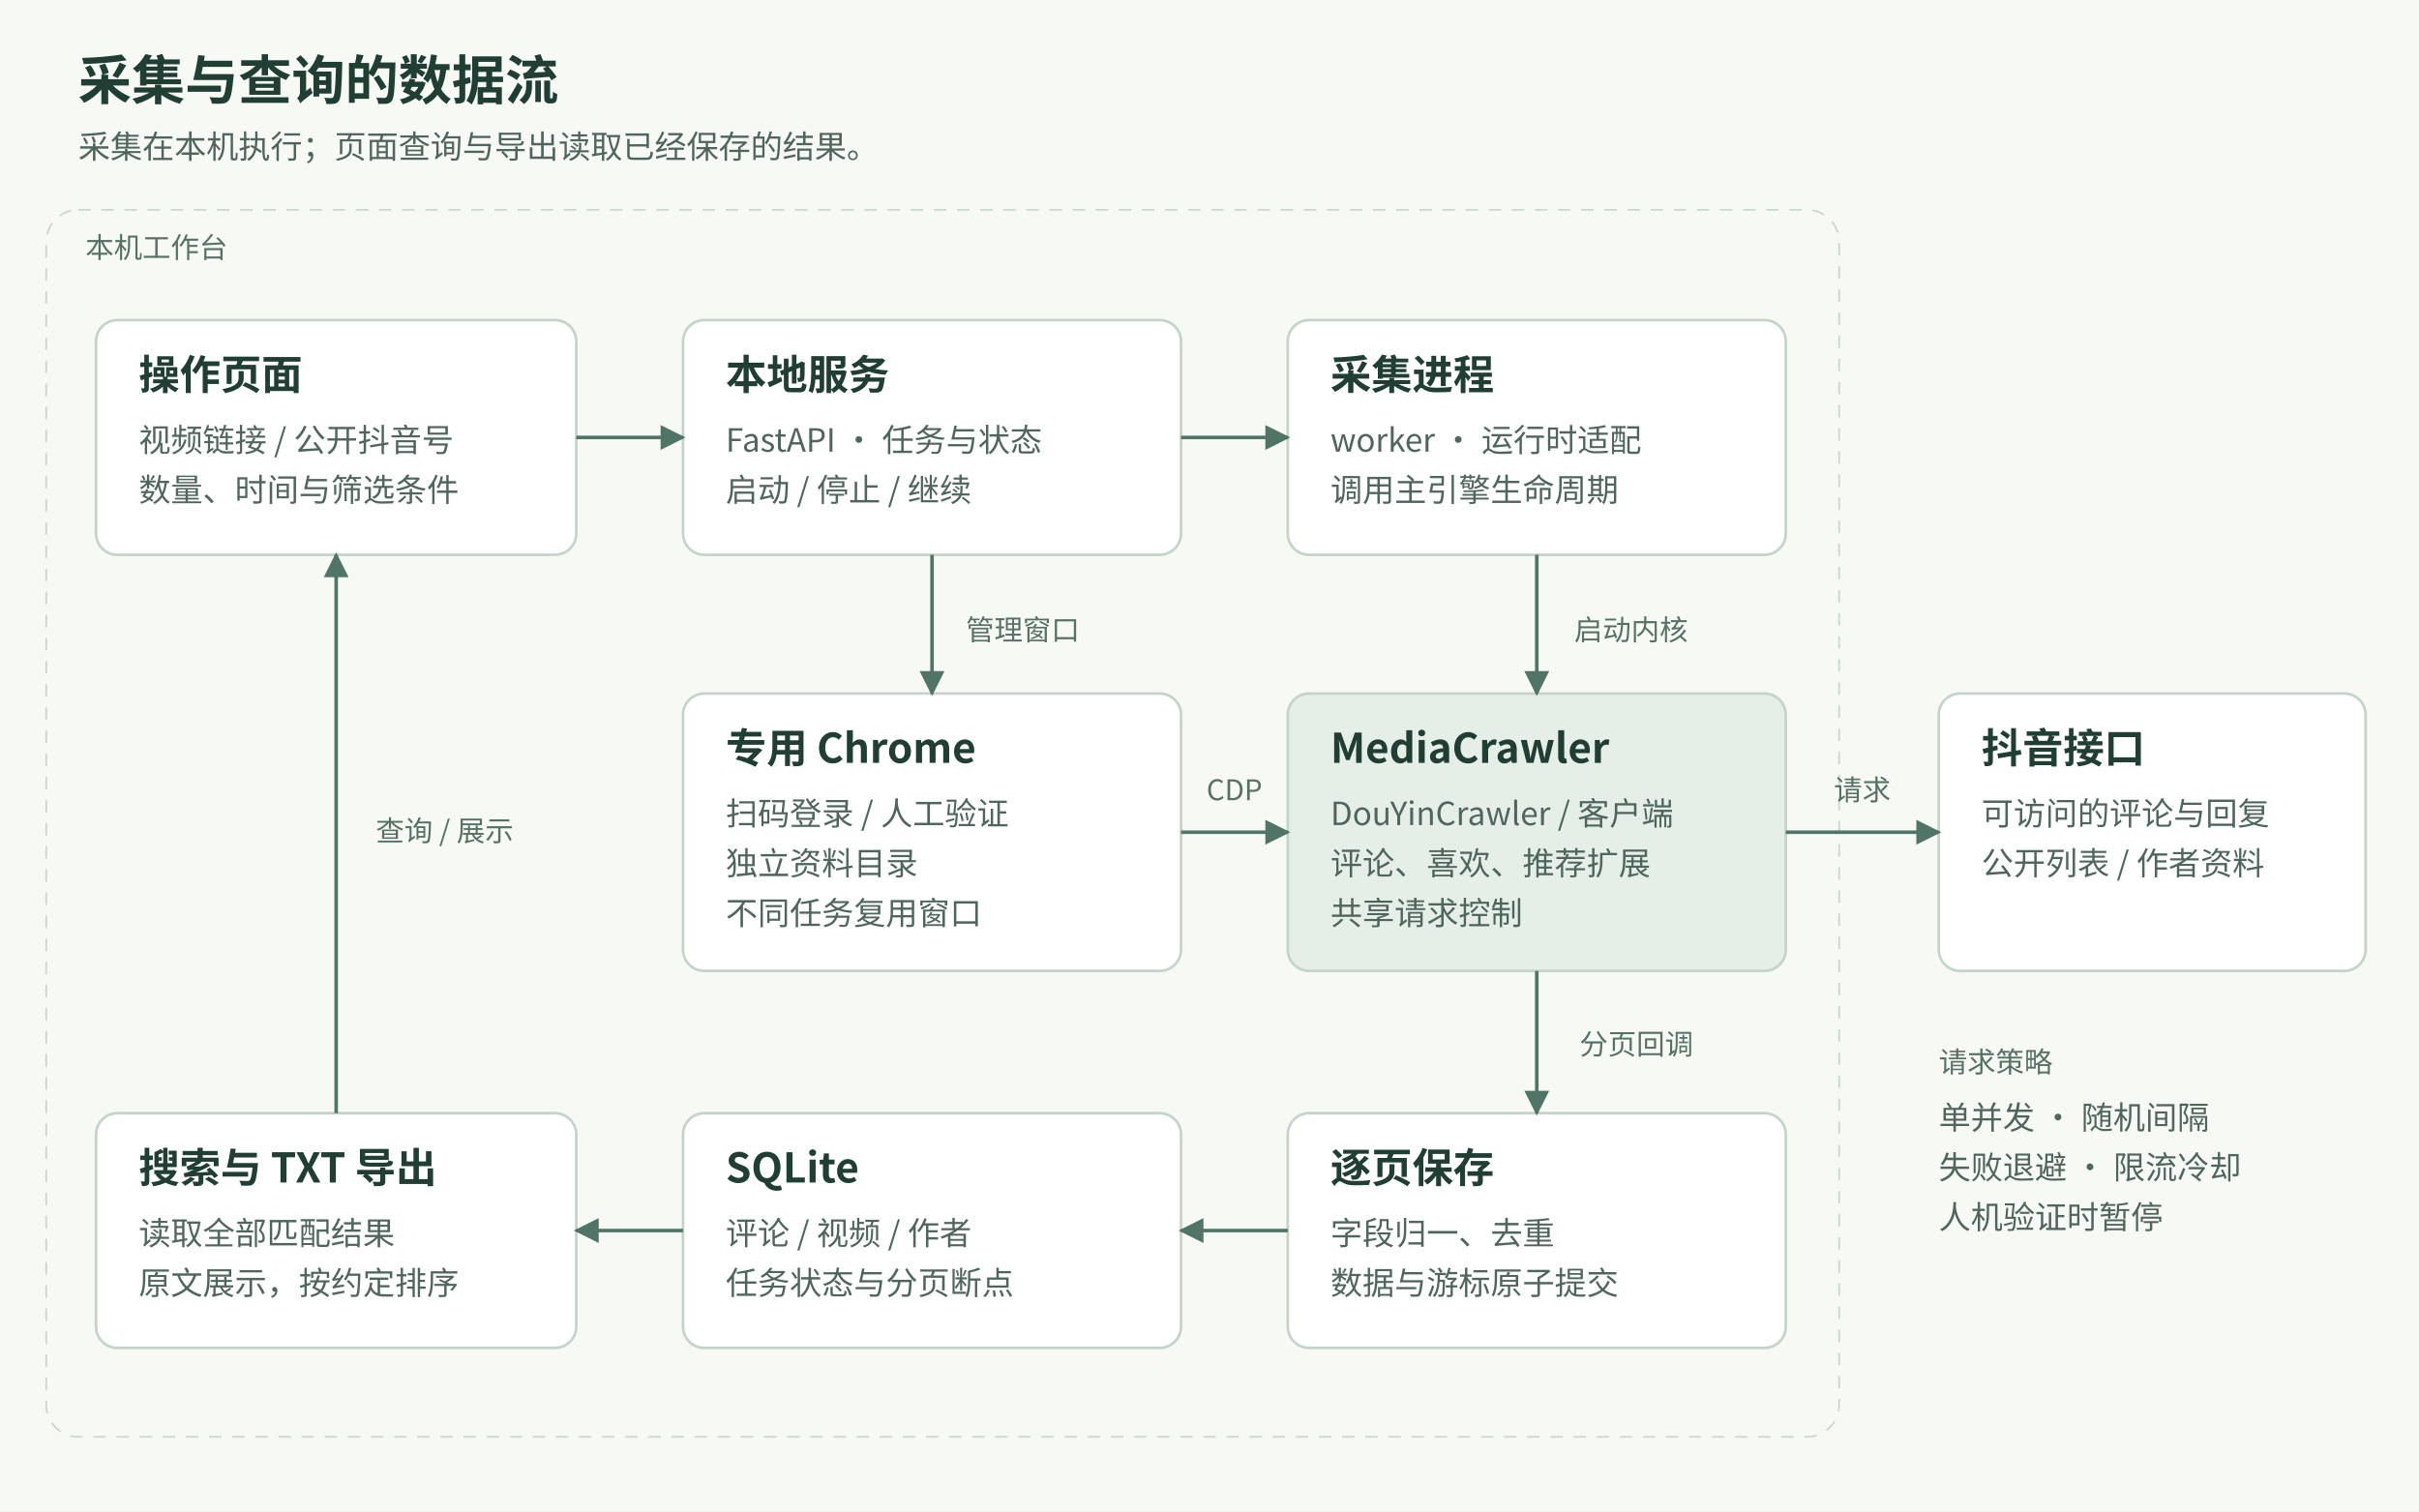
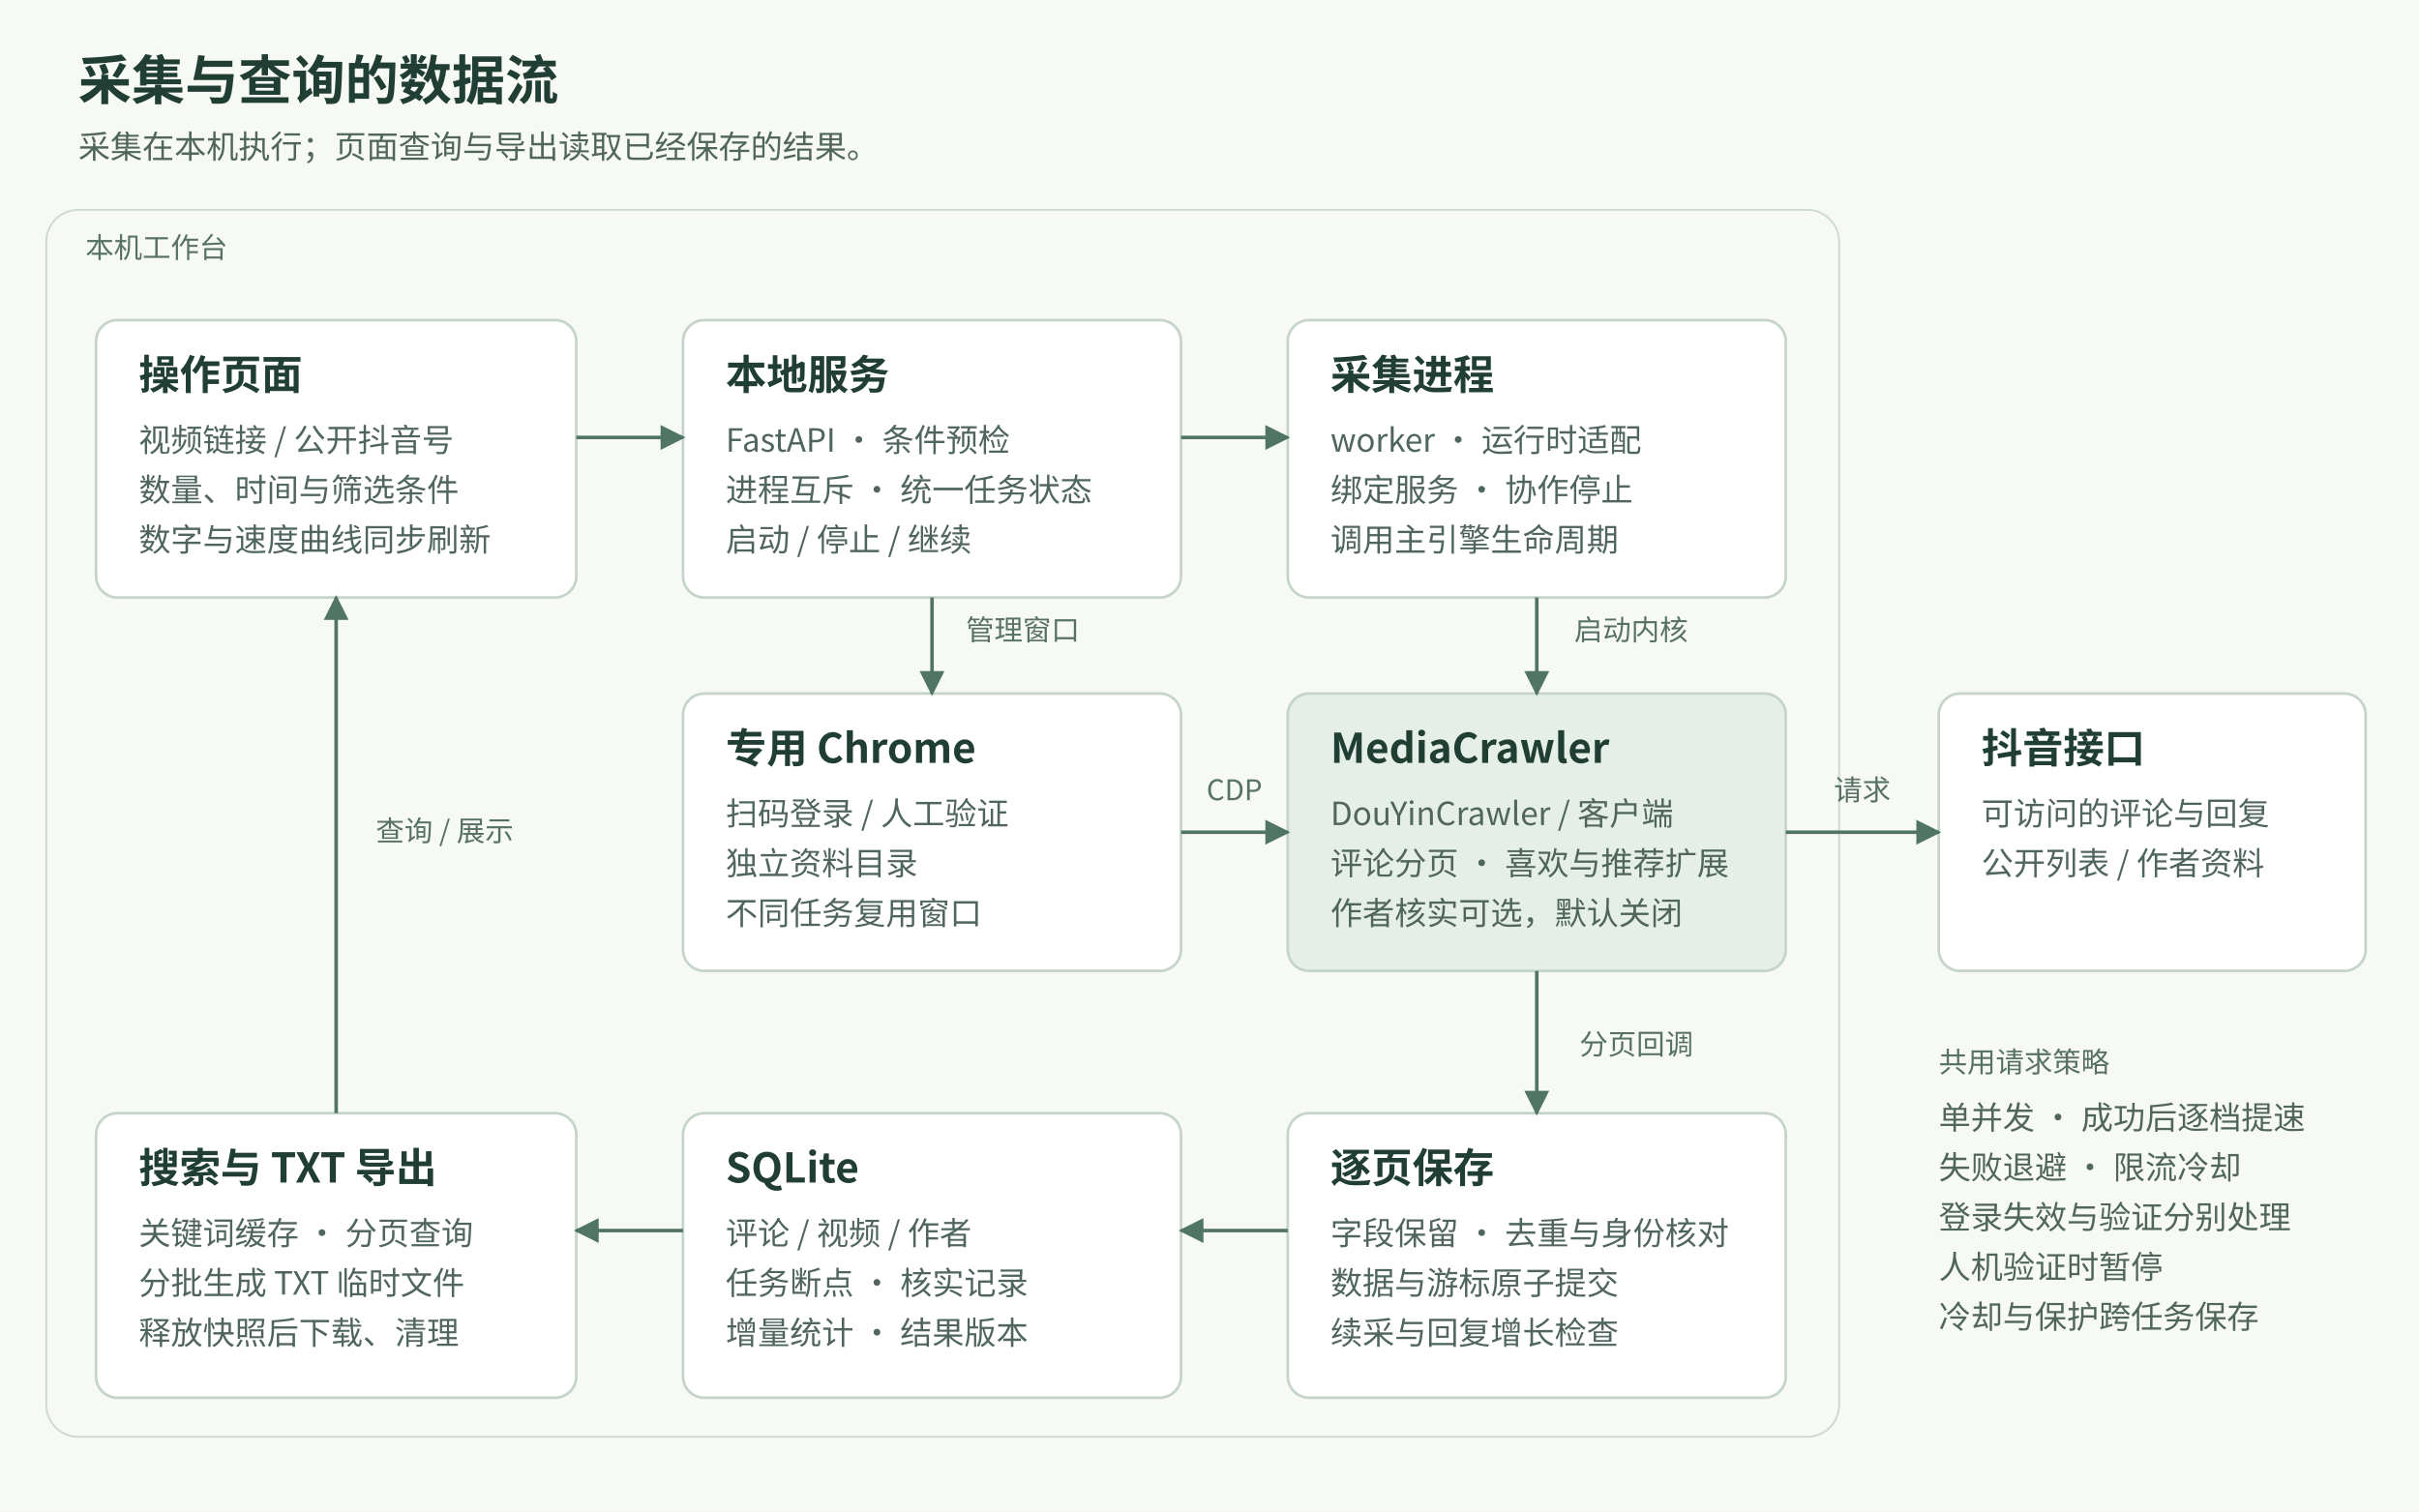
<svg xmlns="http://www.w3.org/2000/svg" width="1360" height="850" viewBox="0 0 1360 850" role="img" aria-label="采集与查询的数据流">
  <defs>
    <marker id="arrow" viewBox="0 0 10 10" refX="9" refY="5" markerWidth="7" markerHeight="7" orient="auto-start-reverse">
      <path d="M 0 0 L 10 5 L 0 10 z" fill="#507465" />
    </marker>
  </defs>
  <style>text { font-family: 'Microsoft YaHei','Noto Sans CJK SC',sans-serif; fill: #203e34; } .title { font-size: 30px; font-weight: 700; } .node { font-size: 23px; font-weight: 700; } .body { font-size: 18px; fill: #50665d; } .label { font-size: 16px; fill: #577165; }</style>
  <rect width="100%" height="100%" fill="#f7f9f5" />
  <text x="44" y="56" class="title">采集与查询的数据流</text>
  <text x="44" y="89" class="body">采集在本机执行；页面查询与导出读取已经保存的结果。</text>
-   <rect x="26" y="118" width="1008" height="690" rx="18" fill="none" stroke="#cbd8ce" stroke-dasharray="7 6" />
+   <rect x="26" y="118" width="1008" height="690" rx="18" fill="none" stroke="#cbd8ce" />
  <text x="48" y="145" class="label">本机工作台</text>
-   <rect x="54" y="180" width="270" height="132" rx="12" fill="#ffffff" stroke="#c5d4ca" stroke-width="1.5" />
+   <rect x="54" y="180" width="270" height="156" rx="12" fill="#ffffff" stroke="#c5d4ca" stroke-width="1.5" />
  <text x="78" y="219" class="node">操作页面</text>
  <text x="78" y="254" class="body">视频链接 / 公开抖音号</text>
  <text x="78" y="282" class="body">数量、时间与筛选条件</text>
-   <rect x="384" y="180" width="280" height="132" rx="12" fill="#ffffff" stroke="#c5d4ca" stroke-width="1.5" />
+   <text x="78" y="310" class="body">数字与速度曲线同步刷新</text>
+   <rect x="384" y="180" width="280" height="156" rx="12" fill="#ffffff" stroke="#c5d4ca" stroke-width="1.5" />
  <text x="408" y="219" class="node">本地服务</text>
-   <text x="408" y="254" class="body">FastAPI · 任务与状态</text>
-   <text x="408" y="282" class="body">启动 / 停止 / 继续</text>
-   <rect x="724" y="180" width="280" height="132" rx="12" fill="#ffffff" stroke="#c5d4ca" stroke-width="1.5" />
+   <text x="408" y="254" class="body">FastAPI · 条件预检</text>
+   <text x="408" y="282" class="body">进程互斥 · 统一任务状态</text>
+   <text x="408" y="310" class="body">启动 / 停止 / 继续</text>
+   <rect x="724" y="180" width="280" height="156" rx="12" fill="#ffffff" stroke="#c5d4ca" stroke-width="1.5" />
  <text x="748" y="219" class="node">采集进程</text>
  <text x="748" y="254" class="body">worker · 运行时适配</text>
-   <text x="748" y="282" class="body">调用主引擎生命周期</text>
+   <text x="748" y="282" class="body">绑定服务 · 协作停止</text>
+   <text x="748" y="310" class="body">调用主引擎生命周期</text>
  <path d="M324 246 H384" fill="none" stroke="#507465" stroke-width="2" marker-end="url(#arrow)" />
  <path d="M664 246 H724" fill="none" stroke="#507465" stroke-width="2" marker-end="url(#arrow)" />
  <rect x="384" y="390" width="280" height="156" rx="12" fill="#ffffff" stroke="#c5d4ca" stroke-width="1.5" />
  <text x="408" y="429" class="node">专用 Chrome</text>
  <text x="408" y="464" class="body">扫码登录 / 人工验证</text>
  <text x="408" y="492" class="body">独立资料目录</text>
  <text x="408" y="520" class="body">不同任务复用窗口</text>
  <rect x="724" y="390" width="280" height="156" rx="12" fill="#e5efe7" stroke="#c5d4ca" stroke-width="1.5" />
  <text x="748" y="429" class="node">MediaCrawler</text>
  <text x="748" y="464" class="body">DouYinCrawler / 客户端</text>
-   <text x="748" y="492" class="body">评论、喜欢、推荐扩展</text>
-   <text x="748" y="520" class="body">共享请求控制</text>
+   <text x="748" y="492" class="body">评论分页 · 喜欢与推荐扩展</text>
+   <text x="748" y="520" class="body">作者核实可选，默认关闭</text>
  <rect x="1090" y="390" width="240" height="156" rx="12" fill="#ffffff" stroke="#c5d4ca" stroke-width="1.5" />
  <text x="1114" y="429" class="node">抖音接口</text>
  <text x="1114" y="464" class="body">可访问的评论与回复</text>
  <text x="1114" y="492" class="body">公开列表 / 作者资料</text>
-   <path d="M524 312 V390" fill="none" stroke="#507465" stroke-width="2" marker-end="url(#arrow)" />
+   <path d="M524 336 V390" fill="none" stroke="#507465" stroke-width="2" marker-end="url(#arrow)" />
  <text x="575" y="360" text-anchor="middle" class="label">管理窗口</text>
-   <path d="M864 312 V390" fill="none" stroke="#507465" stroke-width="2" marker-end="url(#arrow)" />
+   <path d="M864 336 V390" fill="none" stroke="#507465" stroke-width="2" marker-end="url(#arrow)" />
  <text x="917" y="360" text-anchor="middle" class="label">启动内核</text>
  <path d="M664 468 H724" fill="none" stroke="#507465" stroke-width="2" marker-end="url(#arrow)" />
  <text x="694" y="450" text-anchor="middle" class="label">CDP</text>
  <path d="M1004 468 H1090" fill="none" stroke="#507465" stroke-width="2" marker-end="url(#arrow)" />
  <text x="1047" y="450" text-anchor="middle" class="label">请求</text>
-   <rect x="724" y="626" width="280" height="132" rx="12" fill="#ffffff" stroke="#c5d4ca" stroke-width="1.5" />
+   <rect x="724" y="626" width="280" height="160" rx="12" fill="#ffffff" stroke="#c5d4ca" stroke-width="1.5" />
  <text x="748" y="665" class="node">逐页保存</text>
-   <text x="748" y="700" class="body">字段归一、去重</text>
+   <text x="748" y="700" class="body">字段保留 · 去重与身份核对</text>
  <text x="748" y="728" class="body">数据与游标原子提交</text>
-   <rect x="384" y="626" width="280" height="132" rx="12" fill="#ffffff" stroke="#c5d4ca" stroke-width="1.5" />
+   <text x="748" y="756" class="body">续采与回复增长检查</text>
+   <rect x="384" y="626" width="280" height="160" rx="12" fill="#ffffff" stroke="#c5d4ca" stroke-width="1.5" />
  <text x="408" y="665" class="node">SQLite</text>
  <text x="408" y="700" class="body">评论 / 视频 / 作者</text>
-   <text x="408" y="728" class="body">任务状态与分页断点</text>
-   <rect x="54" y="626" width="270" height="132" rx="12" fill="#ffffff" stroke="#c5d4ca" stroke-width="1.5" />
+   <text x="408" y="728" class="body">任务断点 · 核实记录</text>
+   <text x="408" y="756" class="body">增量统计 · 结果版本</text>
+   <rect x="54" y="626" width="270" height="160" rx="12" fill="#ffffff" stroke="#c5d4ca" stroke-width="1.5" />
  <text x="78" y="665" class="node">搜索与 TXT 导出</text>
-   <text x="78" y="700" class="body">读取全部匹配结果</text>
-   <text x="78" y="728" class="body">原文展示，按约定排序</text>
+   <text x="78" y="700" class="body">关键词缓存 · 分页查询</text>
+   <text x="78" y="728" class="body">分批生成 TXT 临时文件</text>
+   <text x="78" y="756" class="body">释放快照后下载、清理</text>
  <path d="M864 546 V626" fill="none" stroke="#507465" stroke-width="2" marker-end="url(#arrow)" />
  <text x="920" y="593" text-anchor="middle" class="label">分页回调</text>
  <path d="M724 692 H664" fill="none" stroke="#507465" stroke-width="2" marker-end="url(#arrow)" />
  <path d="M384 692 H324" fill="none" stroke="#507465" stroke-width="2" marker-end="url(#arrow)" />
-   <path d="M189 626 V312" fill="none" stroke="#507465" stroke-width="2" marker-end="url(#arrow)" />
+   <path d="M189 626 V336" fill="none" stroke="#507465" stroke-width="2" marker-end="url(#arrow)" />
  <text x="250" y="473" text-anchor="middle" class="label">查询 / 展示</text>
-   <text x="1090" y="603" class="label">请求策略</text>
-   <text x="1090" y="635" class="body">单并发 · 随机间隔</text>
+   <text x="1090" y="603" class="label">共用请求策略</text>
+   <text x="1090" y="635" class="body">单并发 · 成功后逐档提速</text>
  <text x="1090" y="663" class="body">失败退避 · 限流冷却</text>
-   <text x="1090" y="691" class="body">人机验证时暂停</text>
+   <text x="1090" y="691" class="body">登录失效与验证分别处理</text>
+   <text x="1090" y="719" class="body">人机验证时暂停</text>
+   <text x="1090" y="747" class="body">冷却与保护跨任务保存</text>
</svg>
